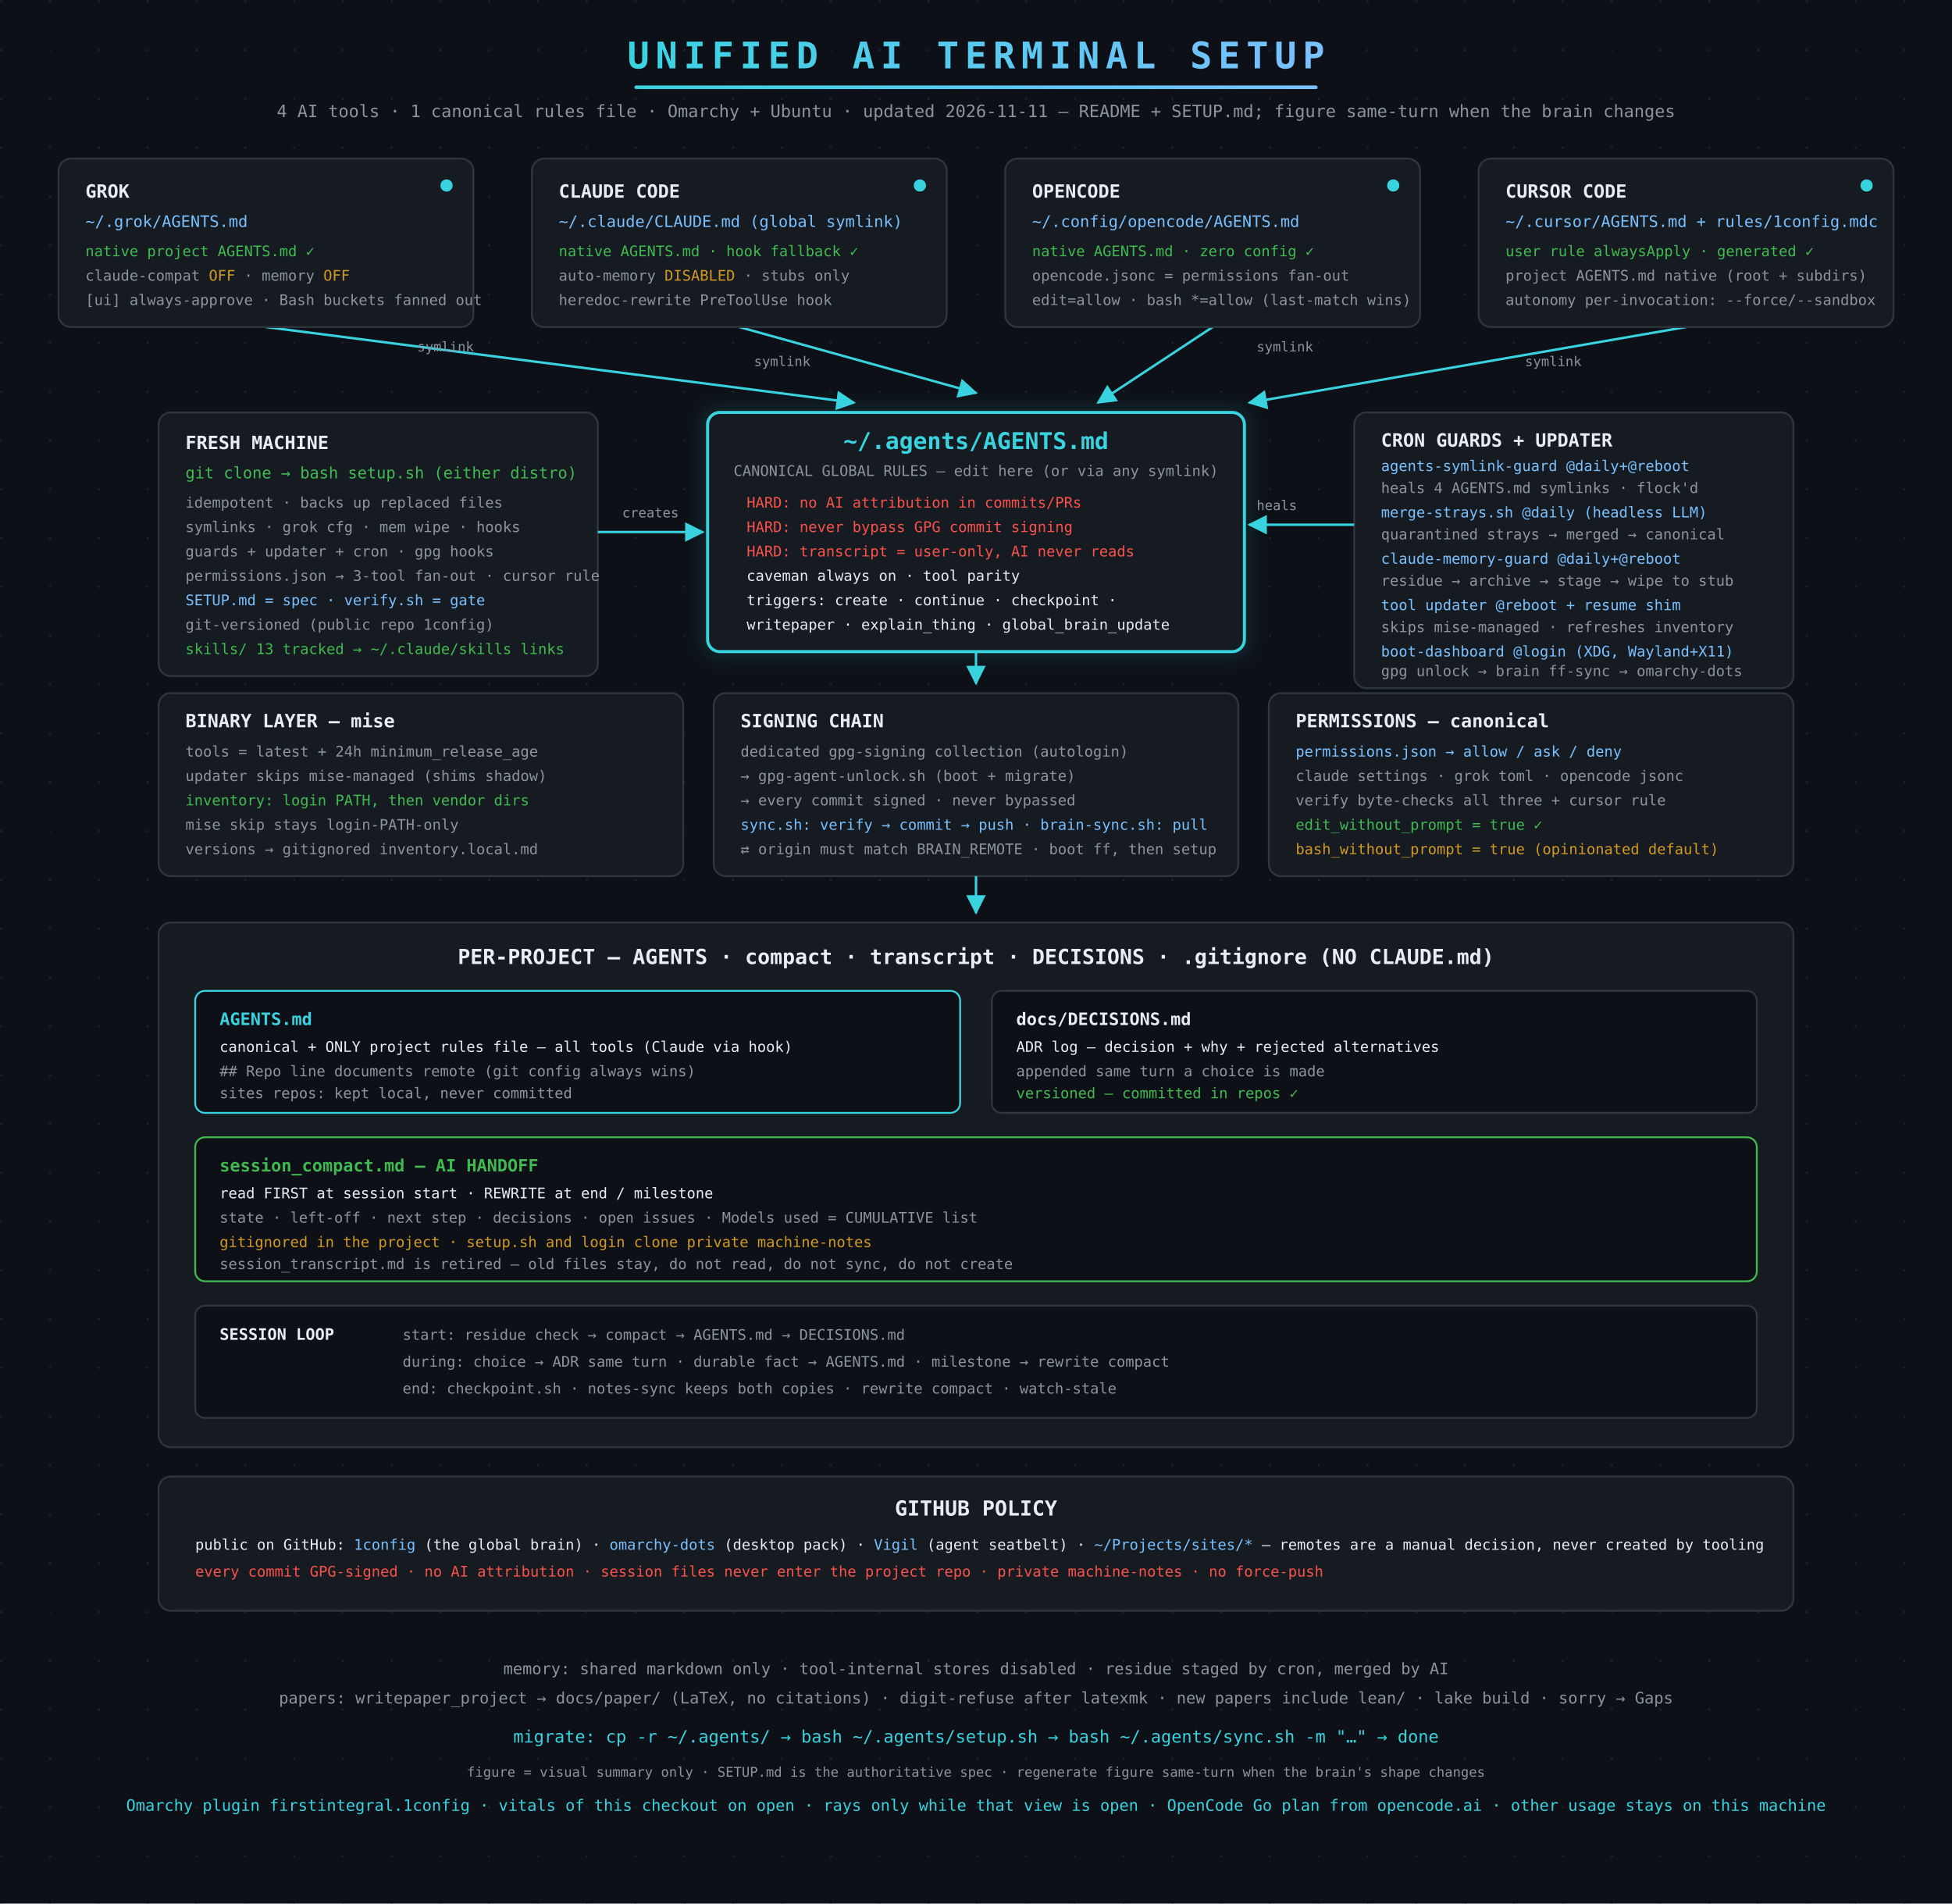
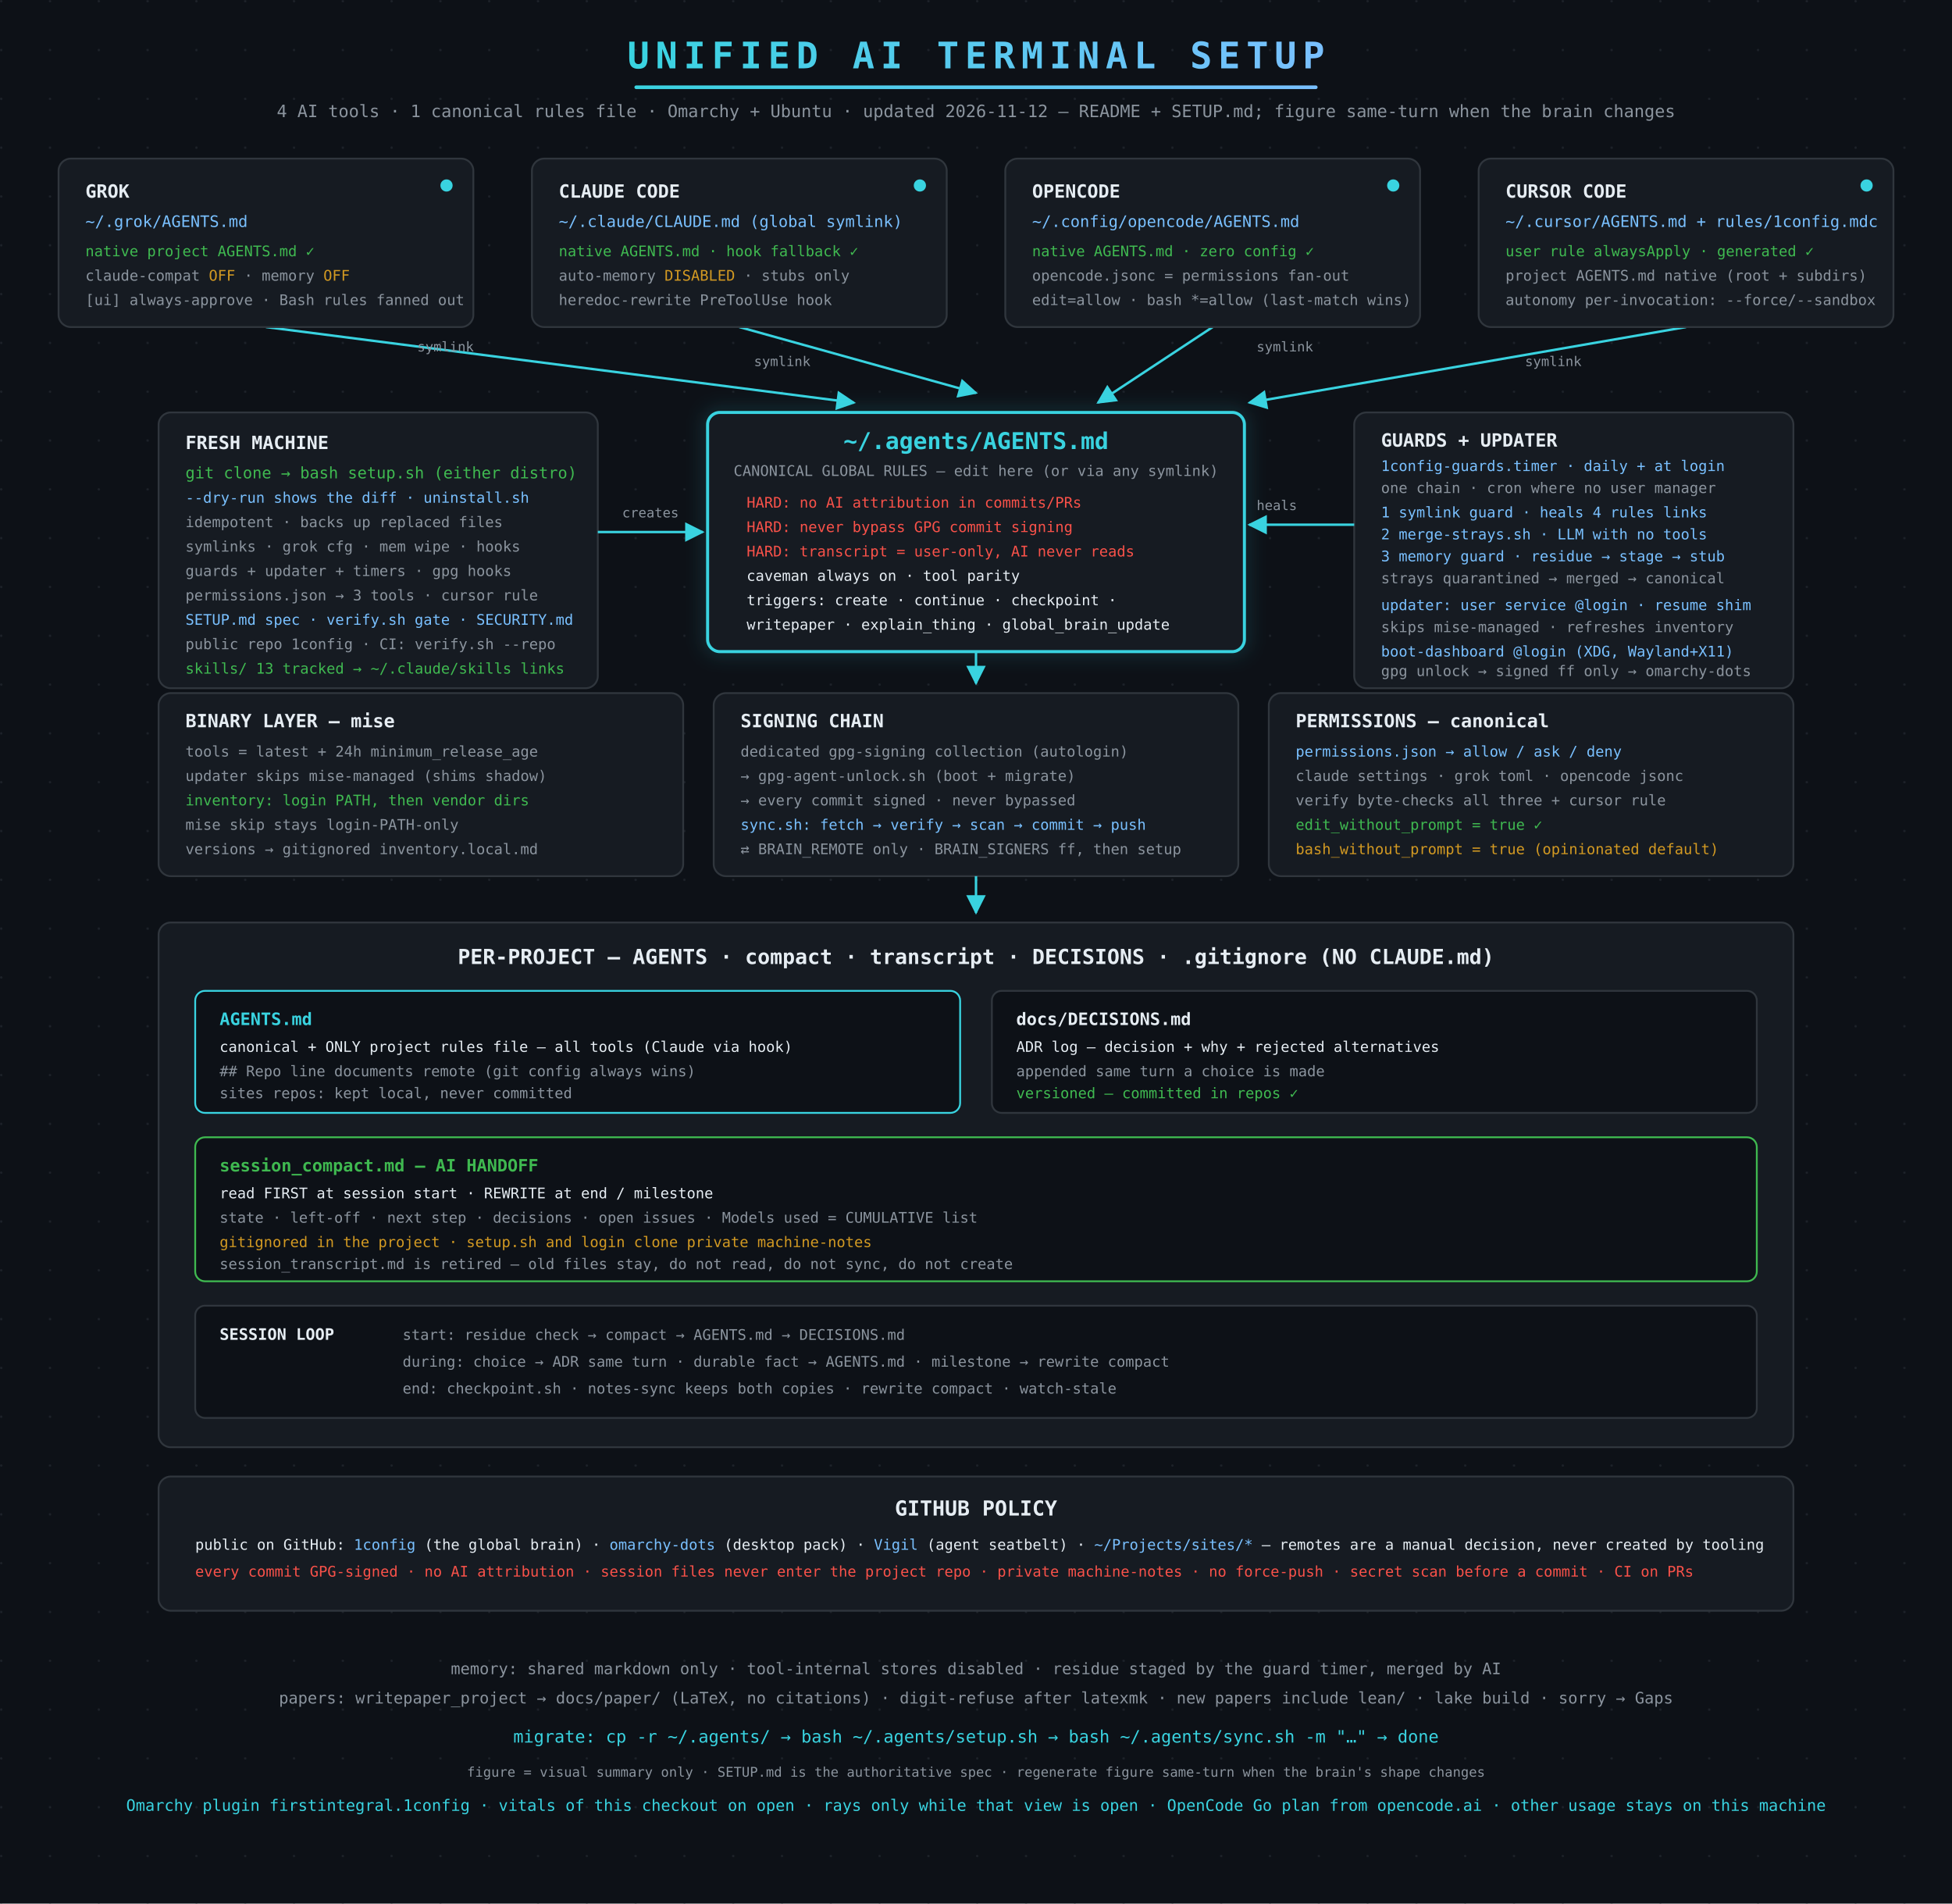
<svg xmlns="http://www.w3.org/2000/svg" width="1600" height="1560" viewBox="0 0 1600 1560" font-family="DejaVu Sans Mono, monospace">
  <defs>
    <pattern id="grid" width="40" height="40" patternUnits="userSpaceOnUse">
      <circle cx="1" cy="1" r="1" fill="#1c2128" />
    </pattern>
    <linearGradient id="acc" x1="0" y1="0" x2="1" y2="0">
      <stop offset="0" stop-color="#39d3e0" />
      <stop offset="1" stop-color="#79c0ff" />
    </linearGradient>
    <filter id="glow" x="-60%" y="-60%" width="220%" height="220%">
      <feGaussianBlur stdDeviation="7" />
    </filter>
    <marker id="arr" viewBox="0 0 10 10" refX="9" refY="5" markerWidth="8" markerHeight="8" orient="auto-start-reverse">
      <path d="M0,0 L10,5 L0,10 z" fill="#39d3e0" />
    </marker>
    <marker id="arrd" viewBox="0 0 10 10" refX="9" refY="5" markerWidth="7" markerHeight="7" orient="auto-start-reverse">
      <path d="M0,0 L10,5 L0,10 z" fill="#d29922" />
    </marker>
  </defs>
  <rect width="1600" height="1560" fill="#0d1117" />
  <rect width="1600" height="1560" fill="url(#grid)" />
  <text x="800" y="56" text-anchor="middle" font-size="30" font-weight="bold" fill="url(#acc)" letter-spacing="5">UNIFIED AI TERMINAL SETUP</text>
  <rect x="520" y="70" width="560" height="3" rx="1.5" fill="url(#acc)" />
-   <text x="800" y="96" text-anchor="middle" font-size="14" fill="#8b949e">4 AI tools · 1 canonical rules file · Omarchy + Ubuntu · updated 2026-11-11 — README + SETUP.md; figure same-turn when the brain changes</text>
+   <text x="800" y="96" text-anchor="middle" font-size="14" fill="#8b949e">4 AI tools · 1 canonical rules file · Omarchy + Ubuntu · updated 2026-11-12 — README + SETUP.md; figure same-turn when the brain changes</text>
  <line x1="218" y1="268" x2="700" y2="330" stroke="#39d3e0" stroke-width="2" marker-end="url(#arr)" />
  <text x="342" y="288" font-size="11" fill="#8b949e">symlink</text>
  <line x1="606" y1="268" x2="800" y2="322" stroke="#39d3e0" stroke-width="2" marker-end="url(#arr)" />
  <text x="618" y="300" font-size="11" fill="#8b949e">symlink</text>
  <line x1="994" y1="268" x2="900" y2="330" stroke="#39d3e0" stroke-width="2" marker-end="url(#arr)" />
  <text x="1030" y="288" font-size="11" fill="#8b949e">symlink</text>
  <line x1="1382" y1="268" x2="1024" y2="330" stroke="#39d3e0" stroke-width="2" marker-end="url(#arr)" />
  <text x="1250" y="300" font-size="11" fill="#8b949e">symlink</text>
  <rect x="48" y="130" width="340" height="138" rx="10" fill="#161b22" stroke="#30363d" stroke-width="1.5" />
  <circle cx="366" cy="152" r="5" fill="#39d3e0" />
  <text x="70" y="162" font-size="15" font-weight="bold" fill="#e6edf3">GROK</text>
  <text x="70" y="186" font-size="13" fill="#79c0ff">~/.grok/AGENTS.md</text>
  <text x="70" y="210" font-size="12" fill="#3fb950">native project AGENTS.md ✓</text>
  <text x="70" y="230" font-size="12" fill="#8b949e">claude-compat <tspan fill="#d29922">OFF</tspan> · memory <tspan fill="#d29922">OFF</tspan>
  </text>
-   <text x="70" y="250" font-size="12" fill="#8b949e">[ui] always-approve · Bash buckets fanned out</text>
+   <text x="70" y="250" font-size="12" fill="#8b949e">[ui] always-approve · Bash rules fanned out</text>
  <rect x="436" y="130" width="340" height="138" rx="10" fill="#161b22" stroke="#30363d" stroke-width="1.5" />
  <circle cx="754" cy="152" r="5" fill="#39d3e0" />
  <text x="458" y="162" font-size="15" font-weight="bold" fill="#e6edf3">CLAUDE CODE</text>
  <text x="458" y="186" font-size="13" fill="#79c0ff">~/.claude/CLAUDE.md (global symlink)</text>
  <text x="458" y="210" font-size="12" fill="#3fb950">native AGENTS.md · hook fallback ✓</text>
  <text x="458" y="230" font-size="12" fill="#8b949e">auto-memory <tspan fill="#d29922">DISABLED</tspan> · stubs only</text>
  <text x="458" y="250" font-size="12" fill="#8b949e">heredoc-rewrite PreToolUse hook</text>
  <rect x="824" y="130" width="340" height="138" rx="10" fill="#161b22" stroke="#30363d" stroke-width="1.5" />
  <circle cx="1142" cy="152" r="5" fill="#39d3e0" />
  <text x="846" y="162" font-size="15" font-weight="bold" fill="#e6edf3">OPENCODE</text>
  <text x="846" y="186" font-size="13" fill="#79c0ff">~/.config/opencode/AGENTS.md</text>
  <text x="846" y="210" font-size="12" fill="#3fb950">native AGENTS.md · zero config ✓</text>
  <text x="846" y="230" font-size="12" fill="#8b949e">opencode.jsonc = permissions fan-out</text>
  <text x="846" y="250" font-size="12" fill="#8b949e">edit=allow · bash *=allow (last-match wins)</text>
  <rect x="1212" y="130" width="340" height="138" rx="10" fill="#161b22" stroke="#30363d" stroke-width="1.5" />
  <circle cx="1530" cy="152" r="5" fill="#39d3e0" />
  <text x="1234" y="162" font-size="15" font-weight="bold" fill="#e6edf3">CURSOR CODE</text>
  <text x="1234" y="186" font-size="13" fill="#79c0ff">~/.cursor/AGENTS.md + rules/1config.mdc</text>
  <text x="1234" y="210" font-size="12" fill="#3fb950">user rule alwaysApply · generated ✓</text>
  <text x="1234" y="230" font-size="12" fill="#8b949e">project AGENTS.md native (root + subdirs)</text>
  <text x="1234" y="250" font-size="12" fill="#8b949e">autonomy per-invocation: --force/--sandbox</text>
  <rect x="580" y="338" width="440" height="196" rx="10" fill="none" stroke="#39d3e0" stroke-width="2.5" opacity="0.55" filter="url(#glow)" />
  <rect x="580" y="338" width="440" height="196" rx="10" fill="#161b22" stroke="#39d3e0" stroke-width="2.5" />
  <text x="800" y="368" text-anchor="middle" font-size="19" font-weight="bold" fill="#39d3e0">~/.agents/AGENTS.md</text>
  <text x="800" y="390" text-anchor="middle" font-size="12" fill="#8b949e">CANONICAL GLOBAL RULES — edit here (or via any symlink)</text>
  <text x="612" y="416" font-size="12" fill="#f85149">HARD: no AI attribution in commits/PRs</text>
  <text x="612" y="436" font-size="12" fill="#f85149">HARD: never bypass GPG commit signing</text>
  <text x="612" y="456" font-size="12" fill="#f85149">HARD: transcript = user-only, AI never reads</text>
  <text x="612" y="476" font-size="12" fill="#e6edf3">caveman always on · tool parity</text>
  <text x="612" y="496" font-size="12" fill="#e6edf3">triggers: create · continue · checkpoint ·</text>
  <text x="612" y="516" font-size="12" fill="#e6edf3">writepaper · explain_thing · global_brain_update</text>
  <rect x="1110" y="338" width="360" height="226" rx="10" fill="#161b22" stroke="#30363d" stroke-width="1.5" />
-   <text x="1132" y="366" font-size="15" font-weight="bold" fill="#e6edf3">CRON GUARDS + UPDATER</text>
-   <text x="1132" y="386" font-size="12" fill="#79c0ff">agents-symlink-guard @daily+@reboot</text>
-   <text x="1132" y="404" font-size="12" fill="#8b949e">heals 4 AGENTS.md symlinks · flock'd</text>
-   <text x="1132" y="424" font-size="12" fill="#79c0ff">merge-strays.sh @daily (headless LLM)</text>
-   <text x="1132" y="442" font-size="12" fill="#8b949e">quarantined strays → merged → canonical</text>
-   <text x="1132" y="462" font-size="12" fill="#79c0ff">claude-memory-guard @daily+@reboot</text>
-   <text x="1132" y="480" font-size="12" fill="#8b949e">residue → archive → stage → wipe to stub</text>
-   <text x="1132" y="500" font-size="12" fill="#79c0ff">tool updater @reboot + resume shim</text>
+   <text x="1132" y="366" font-size="15" font-weight="bold" fill="#e6edf3">GUARDS + UPDATER</text>
+   <text x="1132" y="386" font-size="12" fill="#79c0ff">1config-guards.timer · daily + at login</text>
+   <text x="1132" y="404" font-size="12" fill="#8b949e">one chain · cron where no user manager</text>
+   <text x="1132" y="424" font-size="12" fill="#79c0ff">1 symlink guard · heals 4 rules links</text>
+   <text x="1132" y="442" font-size="12" fill="#79c0ff">2 merge-strays.sh · LLM with no tools</text>
+   <text x="1132" y="460" font-size="12" fill="#79c0ff">3 memory guard · residue → stage → stub</text>
+   <text x="1132" y="478" font-size="12" fill="#8b949e">strays quarantined → merged → canonical</text>
+   <text x="1132" y="500" font-size="12" fill="#79c0ff">updater: user service @login · resume shim</text>
  <text x="1132" y="518" font-size="12" fill="#8b949e">skips mise-managed · refreshes inventory</text>
  <text x="1132" y="538" font-size="12" fill="#79c0ff">boot-dashboard @login (XDG, Wayland+X11)</text>
-   <text x="1132" y="554" font-size="12" fill="#8b949e">gpg unlock → brain ff-sync → omarchy-dots</text>
+   <text x="1132" y="554" font-size="12" fill="#8b949e">gpg unlock → signed ff only → omarchy-dots</text>
  <line x1="1110" y1="430" x2="1024" y2="430" stroke="#39d3e0" stroke-width="2" marker-end="url(#arr)" />
  <text x="1030" y="418" font-size="11" fill="#8b949e">heals</text>
-   <rect x="130" y="338" width="360" height="216" rx="10" fill="#161b22" stroke="#30363d" stroke-width="1.5" />
+   <rect x="130" y="338" width="360" height="226" rx="10" fill="#161b22" stroke="#30363d" stroke-width="1.5" />
  <text x="152" y="368" font-size="15" font-weight="bold" fill="#e6edf3">FRESH MACHINE</text>
  <text x="152" y="392" font-size="13" fill="#3fb950">git clone → bash setup.sh (either distro)</text>
-   <text x="152" y="416" font-size="12" fill="#8b949e">idempotent · backs up replaced files</text>
-   <text x="152" y="436" font-size="12" fill="#8b949e">symlinks · grok cfg · mem wipe · hooks</text>
-   <text x="152" y="456" font-size="12" fill="#8b949e">guards + updater + cron · gpg hooks</text>
-   <text x="152" y="476" font-size="12" fill="#8b949e">permissions.json → 3-tool fan-out · cursor rule</text>
-   <text x="152" y="496" font-size="12" fill="#79c0ff">SETUP.md = spec · verify.sh = gate</text>
-   <text x="152" y="516" font-size="12" fill="#8b949e">git-versioned (public repo 1config)</text>
-   <text x="152" y="536" font-size="12" fill="#3fb950">skills/ 13 tracked → ~/.claude/skills links</text>
+   <text x="152" y="412" font-size="12" fill="#79c0ff">--dry-run shows the diff · uninstall.sh</text>
+   <text x="152" y="432" font-size="12" fill="#8b949e">idempotent · backs up replaced files</text>
+   <text x="152" y="452" font-size="12" fill="#8b949e">symlinks · grok cfg · mem wipe · hooks</text>
+   <text x="152" y="472" font-size="12" fill="#8b949e">guards + updater + timers · gpg hooks</text>
+   <text x="152" y="492" font-size="12" fill="#8b949e">permissions.json → 3 tools · cursor rule</text>
+   <text x="152" y="512" font-size="12" fill="#79c0ff">SETUP.md spec · verify.sh gate · SECURITY.md</text>
+   <text x="152" y="532" font-size="12" fill="#8b949e">public repo 1config · CI: verify.sh --repo</text>
+   <text x="152" y="552" font-size="12" fill="#3fb950">skills/ 13 tracked → ~/.claude/skills links</text>
  <line x1="490" y1="436" x2="576" y2="436" stroke="#39d3e0" stroke-width="2" marker-end="url(#arr)" />
  <text x="510" y="424" font-size="11" fill="#8b949e">creates</text>
  <line x1="800" y1="534" x2="800" y2="560" stroke="#39d3e0" stroke-width="2" marker-end="url(#arr)" />
  <rect x="130" y="568" width="430" height="150" rx="10" fill="#161b22" stroke="#30363d" stroke-width="1.5" />
  <text x="152" y="596" font-size="15" font-weight="bold" fill="#e6edf3">BINARY LAYER — mise</text>
  <text x="152" y="620" font-size="12" fill="#8b949e">tools = latest + 24h minimum_release_age</text>
  <text x="152" y="640" font-size="12" fill="#8b949e">updater skips mise-managed (shims shadow)</text>
  <text x="152" y="660" font-size="12" fill="#3fb950">inventory: login PATH, then vendor dirs</text>
  <text x="152" y="680" font-size="12" fill="#8b949e">mise skip stays login-PATH-only</text>
  <text x="152" y="700" font-size="12" fill="#8b949e">versions → gitignored inventory.local.md</text>
  <rect x="585" y="568" width="430" height="150" rx="10" fill="#161b22" stroke="#30363d" stroke-width="1.5" />
  <text x="607" y="596" font-size="15" font-weight="bold" fill="#e6edf3">SIGNING CHAIN</text>
  <text x="607" y="620" font-size="12" fill="#8b949e">dedicated gpg-signing collection (autologin)</text>
  <text x="607" y="640" font-size="12" fill="#8b949e">→ gpg-agent-unlock.sh (boot + migrate)</text>
  <text x="607" y="660" font-size="12" fill="#8b949e">→ every commit signed · never bypassed</text>
-   <text x="607" y="680" font-size="12" fill="#79c0ff">sync.sh: verify → commit → push · brain-sync.sh: pull</text>
-   <text x="607" y="700" font-size="12" fill="#8b949e">⇄ origin must match BRAIN_REMOTE · boot ff, then setup</text>
+   <text x="607" y="680" font-size="12" fill="#79c0ff">sync.sh: fetch → verify → scan → commit → push</text>
+   <text x="607" y="700" font-size="12" fill="#8b949e">⇄ BRAIN_REMOTE only · BRAIN_SIGNERS ff, then setup</text>
  <rect x="1040" y="568" width="430" height="150" rx="10" fill="#161b22" stroke="#30363d" stroke-width="1.5" />
  <text x="1062" y="596" font-size="15" font-weight="bold" fill="#e6edf3">PERMISSIONS — canonical</text>
  <text x="1062" y="620" font-size="12" fill="#79c0ff">permissions.json → allow / ask / deny</text>
  <text x="1062" y="640" font-size="12" fill="#8b949e">claude settings · grok toml · opencode jsonc</text>
  <text x="1062" y="660" font-size="12" fill="#8b949e">verify byte-checks all three + cursor rule</text>
  <text x="1062" y="680" font-size="12" fill="#3fb950">edit_without_prompt = true ✓</text>
  <text x="1062" y="700" font-size="12" fill="#d29922">bash_without_prompt = true (opinionated default)</text>
  <line x1="800" y1="718" x2="800" y2="748" stroke="#39d3e0" stroke-width="2" marker-end="url(#arr)" />
  <rect x="130" y="756" width="1340" height="430" rx="10" fill="#161b22" stroke="#30363d" stroke-width="1.5" />
  <text x="800" y="790" text-anchor="middle" font-size="17" font-weight="bold" fill="#e6edf3">PER-PROJECT — AGENTS · compact · transcript · DECISIONS · .gitignore (NO CLAUDE.md)</text>
  <rect x="160" y="812" width="627" height="100" rx="8" fill="#0d1117" stroke="#39d3e0" stroke-width="1.5" />
  <text x="180" y="840" font-size="14" font-weight="bold" fill="#39d3e0">AGENTS.md</text>
  <text x="180" y="862" font-size="12" fill="#e6edf3">canonical + ONLY project rules file — all tools (Claude via hook)</text>
  <text x="180" y="882" font-size="12" fill="#8b949e">## Repo line documents remote (git config always wins)</text>
  <text x="180" y="900" font-size="12" fill="#8b949e">sites repos: kept local, never committed</text>
  <rect x="813" y="812" width="627" height="100" rx="8" fill="#0d1117" stroke="#30363d" stroke-width="1.5" />
  <text x="833" y="840" font-size="14" font-weight="bold" fill="#e6edf3">docs/DECISIONS.md</text>
  <text x="833" y="862" font-size="12" fill="#e6edf3">ADR log — decision + why + rejected alternatives</text>
  <text x="833" y="882" font-size="12" fill="#8b949e">appended same turn a choice is made</text>
  <text x="833" y="900" font-size="12" fill="#3fb950">versioned — committed in repos ✓</text>
  <rect x="160" y="932" width="1280" height="118" rx="8" fill="#0d1117" stroke="#3fb950" stroke-width="1.5" />
  <text x="180" y="960" font-size="14" font-weight="bold" fill="#3fb950">session_compact.md — AI HANDOFF</text>
  <text x="180" y="982" font-size="12" fill="#e6edf3">read FIRST at session start · REWRITE at end / milestone</text>
  <text x="180" y="1002" font-size="12" fill="#8b949e">state · left-off · next step · decisions · open issues · Models used = CUMULATIVE list</text>
  <text x="180" y="1022" font-size="12" fill="#d29922">gitignored in the project · setup.sh and login clone private machine-notes</text>
  <text x="180" y="1040" font-size="12" fill="#8b949e">session_transcript.md is retired — old files stay, do not read, do not sync, do not create</text>
  <rect x="160" y="1070" width="1280" height="92" rx="8" fill="#0d1117" stroke="#30363d" stroke-width="1.5" />
  <text x="180" y="1098" font-size="13" font-weight="bold" fill="#e6edf3">SESSION LOOP</text>
  <text x="330" y="1098" font-size="12" fill="#8b949e">start: residue check → compact → AGENTS.md → DECISIONS.md</text>
  <text x="330" y="1120" font-size="12" fill="#8b949e">during: choice → ADR same turn · durable fact → AGENTS.md · milestone → rewrite compact</text>
  <text x="330" y="1142" font-size="12" fill="#8b949e">end: checkpoint.sh · notes-sync keeps both copies · rewrite compact · watch-stale</text>
  <rect x="130" y="1210" width="1340" height="110" rx="10" fill="#161b22" stroke="#30363d" stroke-width="1.5" />
  <text x="800" y="1242" text-anchor="middle" font-size="17" font-weight="bold" fill="#e6edf3">GITHUB POLICY</text>
  <text x="160" y="1270" font-size="12" fill="#e6edf3">public on GitHub: <tspan fill="#79c0ff">1config</tspan> (the global brain) · <tspan fill="#79c0ff">omarchy-dots</tspan> (desktop pack) · <tspan fill="#79c0ff">Vigil</tspan> (agent seatbelt) · <tspan fill="#79c0ff">~/Projects/sites/*</tspan> — remotes are a manual decision, never created by tooling</text>
-   <text x="160" y="1292" font-size="12" fill="#f85149">every commit GPG-signed · no AI attribution · session files never enter the project repo · private machine-notes · no force-push</text>
-   <text x="800" y="1372" text-anchor="middle" font-size="13" fill="#8b949e">memory: shared markdown only · tool-internal stores disabled · residue staged by cron, merged by AI</text>
+   <text x="160" y="1292" font-size="12" fill="#f85149">every commit GPG-signed · no AI attribution · session files never enter the project repo · private machine-notes · no force-push · secret scan before a commit · CI on PRs</text>
+   <text x="800" y="1372" text-anchor="middle" font-size="13" fill="#8b949e">memory: shared markdown only · tool-internal stores disabled · residue staged by the guard timer, merged by AI</text>
  <text x="800" y="1396" text-anchor="middle" font-size="13" fill="#8b949e">papers: writepaper_project → docs/paper/ (LaTeX, no citations) · digit-refuse after latexmk · new papers include lean/ · lake build · sorry → Gaps</text>
  <text x="800" y="1428" text-anchor="middle" font-size="14" fill="#39d3e0">migrate: cp -r ~/.agents/ → bash ~/.agents/setup.sh → bash ~/.agents/sync.sh -m "…" → done</text>
  <text x="800" y="1456" text-anchor="middle" font-size="11" fill="#8b949e">figure = visual summary only · SETUP.md is the authoritative spec · regenerate figure same-turn when the brain's shape changes</text>
  <text x="800" y="1484" text-anchor="middle" font-size="13" fill="#39d3e0">Omarchy plugin firstintegral.1config · vitals of this checkout on open · rays only while that view is open · OpenCode Go plan from opencode.ai · other usage stays on this machine</text>
</svg>
